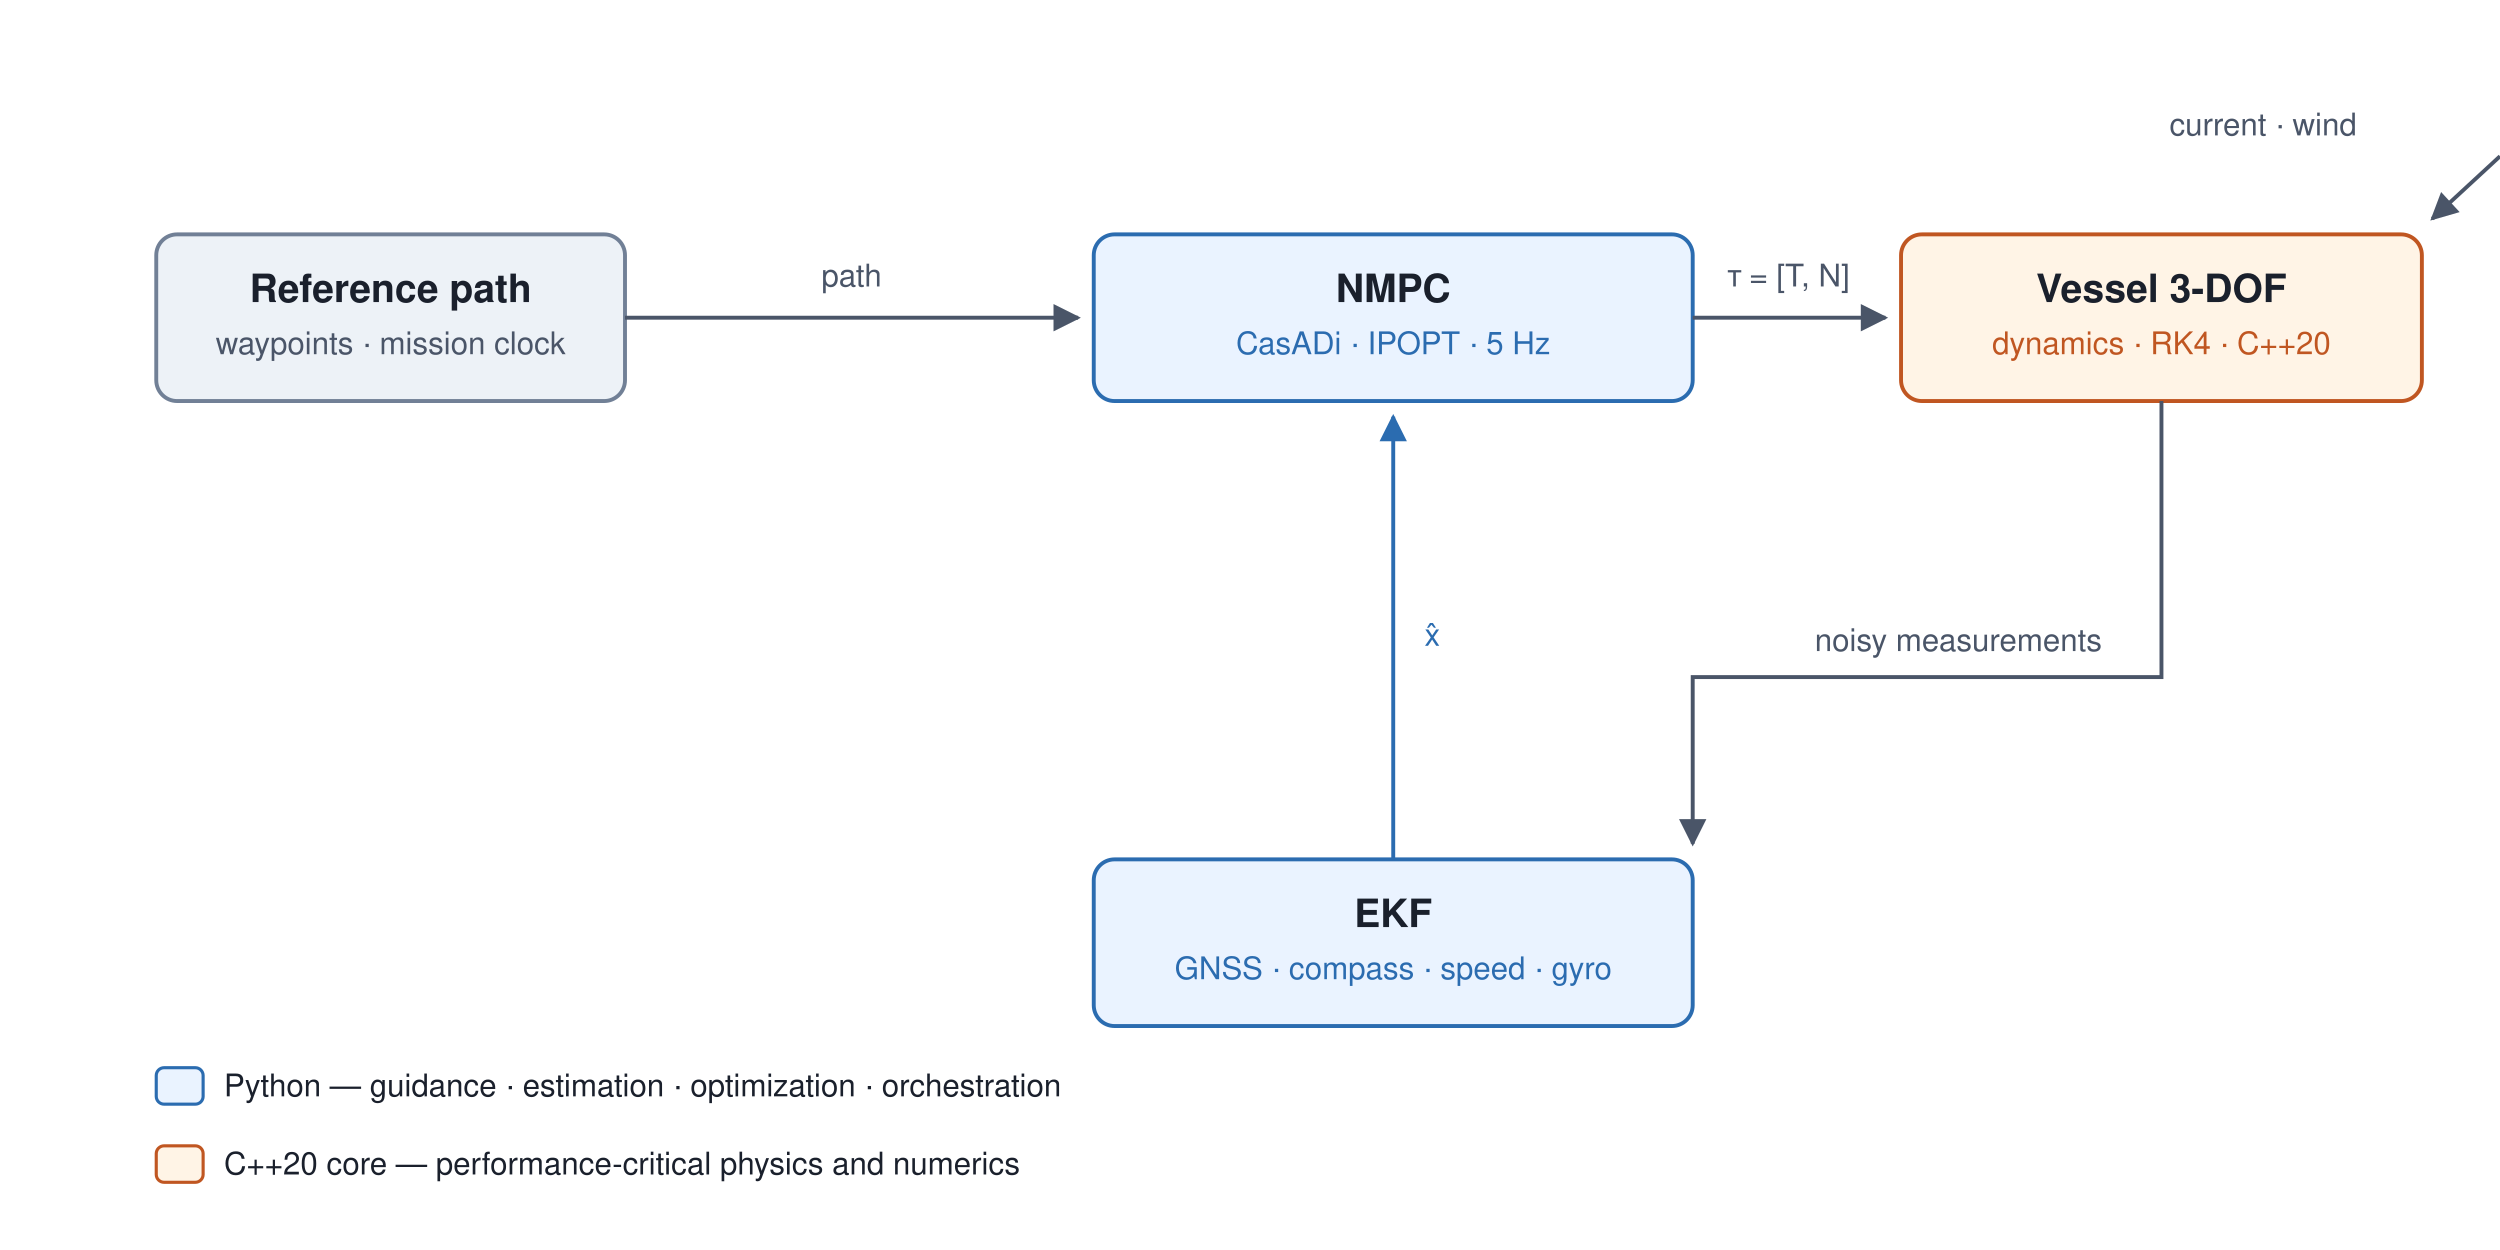
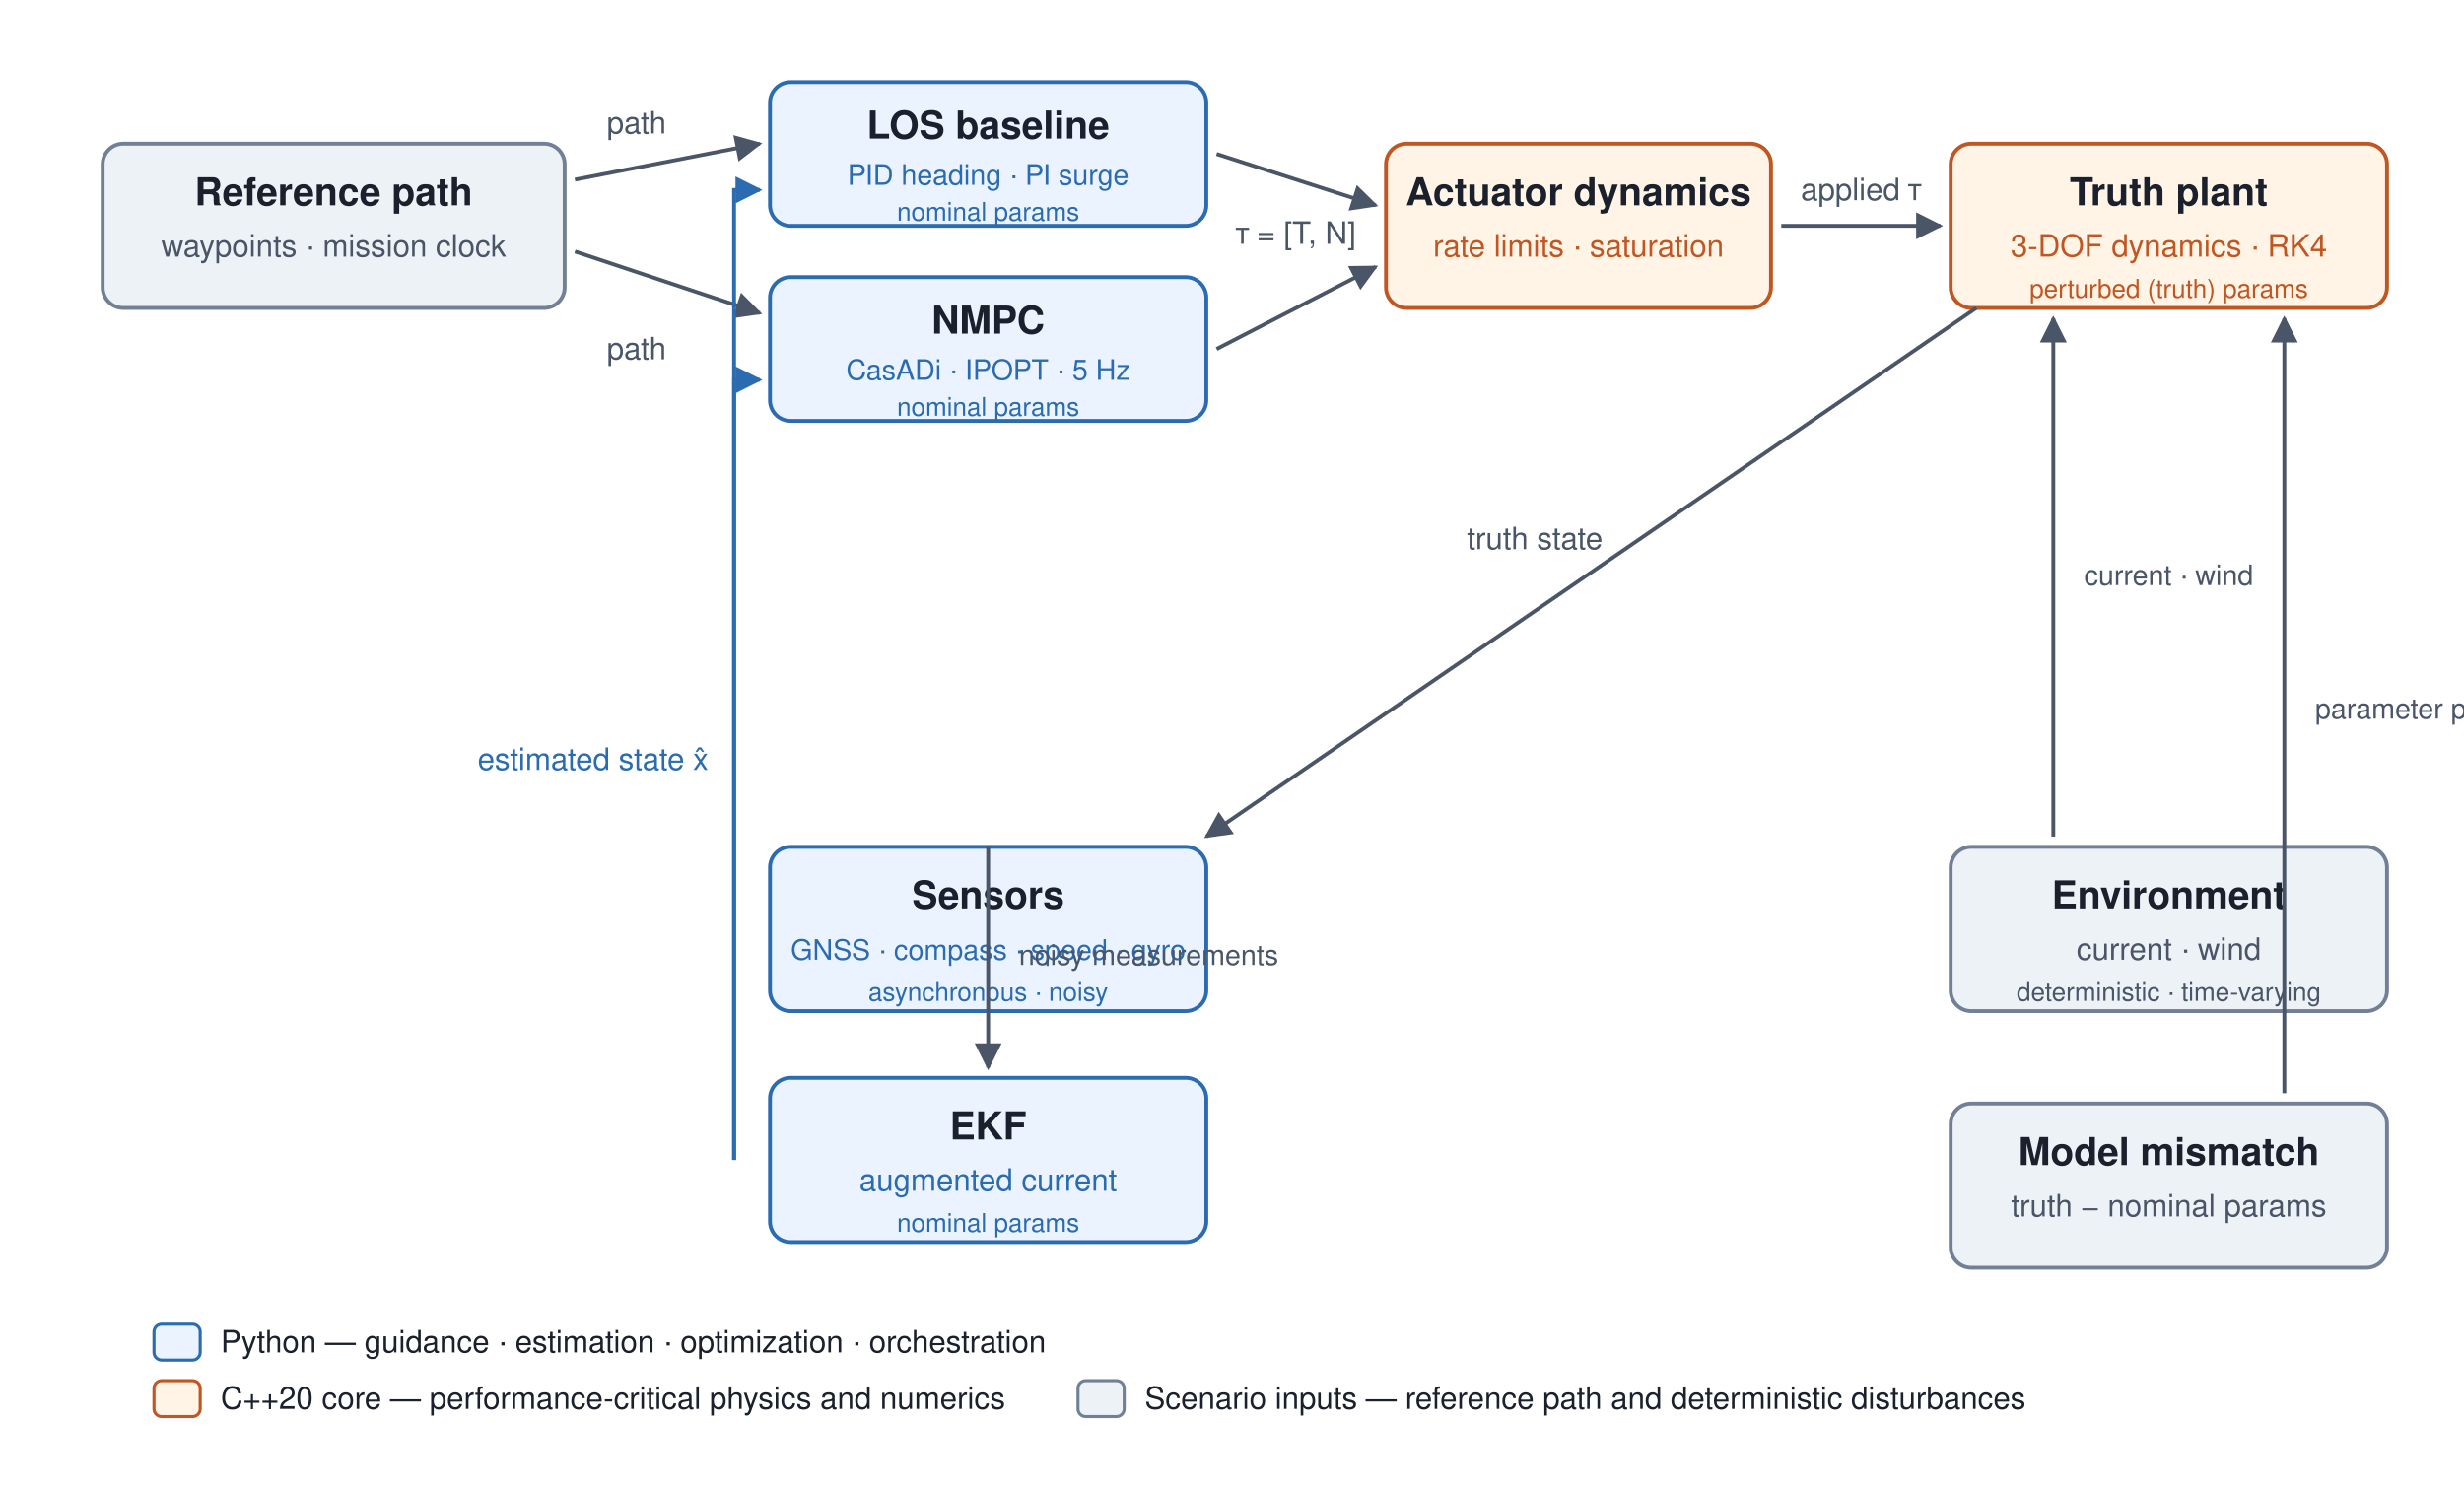
- <svg xmlns="http://www.w3.org/2000/svg" viewBox="0 0 960 480" font-family="Helvetica, Arial, sans-serif">
+ <svg xmlns="http://www.w3.org/2000/svg" viewBox="0 0 960 580" font-family="Helvetica, Arial, sans-serif">
  <defs>
    <marker id="arrow" viewBox="0 0 10 10" refX="9" refY="5" markerWidth="7" markerHeight="7" orient="auto-start-reverse">
      <path d="M 0 0 L 10 5 L 0 10 z" fill="#4a5568" />
    </marker>
    <marker id="arrow-blue" viewBox="0 0 10 10" refX="9" refY="5" markerWidth="7" markerHeight="7" orient="auto-start-reverse">
      <path d="M 0 0 L 10 5 L 0 10 z" fill="#2b6cb0" />
    </marker>
  </defs>
-   <rect x="60" y="90" width="180" height="64" rx="8" fill="#edf2f7" stroke="#718096" stroke-width="1.5" />
-   <text x="150" y="116" text-anchor="middle" font-size="15" font-weight="bold" fill="#1a202c">Reference path</text>
-   <text x="150" y="136" text-anchor="middle" font-size="12" fill="#4a5568">waypoints · mission clock</text>
-   <rect x="420" y="90" width="230" height="64" rx="8" fill="#eaf3ff" stroke="#2b6cb0" stroke-width="1.5" />
-   <text x="535" y="116" text-anchor="middle" font-size="15" font-weight="bold" fill="#1a202c">NMPC</text>
-   <text x="535" y="136" text-anchor="middle" font-size="12" fill="#2b6cb0">CasADi · IPOPT · 5 Hz</text>
-   <rect x="730" y="90" width="200" height="64" rx="8" fill="#fff4e6" stroke="#c05621" stroke-width="1.5" />
-   <text x="830" y="116" text-anchor="middle" font-size="15" font-weight="bold" fill="#1a202c">Vessel 3-DOF</text>
-   <text x="830" y="136" text-anchor="middle" font-size="12" fill="#c05621">dynamics · RK4 · C++20</text>
-   <rect x="420" y="330" width="230" height="64" rx="8" fill="#eaf3ff" stroke="#2b6cb0" stroke-width="1.5" />
-   <text x="535" y="356" text-anchor="middle" font-size="15" font-weight="bold" fill="#1a202c">EKF</text>
-   <text x="535" y="376" text-anchor="middle" font-size="12" fill="#2b6cb0">GNSS · compass · speed · gyro</text>
-   <line x1="240" y1="122" x2="414" y2="122" stroke="#4a5568" stroke-width="1.5" marker-end="url(#arrow)" />
-   <text x="327" y="110" text-anchor="middle" font-size="12" fill="#4a5568">path</text>
-   <line x1="650" y1="122" x2="724" y2="122" stroke="#4a5568" stroke-width="1.5" marker-end="url(#arrow)" />
-   <text x="687" y="110" text-anchor="middle" font-size="12" fill="#4a5568">τ = [T, N]</text>
-   <path d="M 830 154 L 830 260 L 650 260 L 650 324" fill="none" stroke="#4a5568" stroke-width="1.5" marker-end="url(#arrow)" />
-   <text x="752" y="250" text-anchor="middle" font-size="12" fill="#4a5568">noisy measurements</text>
-   <line x1="535" y1="330" x2="535" y2="160" stroke="#2b6cb0" stroke-width="1.5" marker-end="url(#arrow-blue)" />
-   <text x="547" y="248" font-size="12" fill="#2b6cb0">x̂</text>
-   <line x1="960" y1="60" x2="934" y2="84" stroke="#4a5568" stroke-width="1.5" marker-end="url(#arrow)" />
-   <text x="905" y="52" text-anchor="end" font-size="12" fill="#4a5568">current · wind</text>
-   <rect x="60" y="410" width="18" height="14" rx="3" fill="#eaf3ff" stroke="#2b6cb0" stroke-width="1.2" />
-   <text x="86" y="421" font-size="12" fill="#1a202c">Python — guidance · estimation · optimization · orchestration</text>
-   <rect x="60" y="440" width="18" height="14" rx="3" fill="#fff4e6" stroke="#c05621" stroke-width="1.2" />
-   <text x="86" y="451" font-size="12" fill="#1a202c">C++20 core — performance-critical physics and numerics</text>
+   <rect x="40" y="56" width="180" height="64" rx="8" fill="#edf2f7" stroke="#718096" stroke-width="1.5" />
+   <text x="130" y="80" text-anchor="middle" font-size="15" font-weight="bold" fill="#1a202c">Reference path</text>
+   <text x="130" y="100" text-anchor="middle" font-size="12" fill="#4a5568">waypoints · mission clock</text>
+   <rect x="300" y="32" width="170" height="56" rx="8" fill="#eaf3ff" stroke="#2b6cb0" stroke-width="1.5" />
+   <text x="385" y="54" text-anchor="middle" font-size="15" font-weight="bold" fill="#1a202c">LOS baseline</text>
+   <text x="385" y="72" text-anchor="middle" font-size="11" fill="#2b6cb0">PID heading · PI surge</text>
+   <text x="385" y="86" text-anchor="middle" font-size="10" fill="#2b6cb0">nominal params</text>
+   <rect x="300" y="108" width="170" height="56" rx="8" fill="#eaf3ff" stroke="#2b6cb0" stroke-width="1.5" />
+   <text x="385" y="130" text-anchor="middle" font-size="15" font-weight="bold" fill="#1a202c">NMPC</text>
+   <text x="385" y="148" text-anchor="middle" font-size="11" fill="#2b6cb0">CasADi · IPOPT · 5 Hz</text>
+   <text x="385" y="162" text-anchor="middle" font-size="10" fill="#2b6cb0">nominal params</text>
+   <rect x="540" y="56" width="150" height="64" rx="8" fill="#fff4e6" stroke="#c05621" stroke-width="1.5" />
+   <text x="615" y="80" text-anchor="middle" font-size="15" font-weight="bold" fill="#1a202c">Actuator dynamics</text>
+   <text x="615" y="100" text-anchor="middle" font-size="12" fill="#c05621">rate limits · saturation</text>
+   <rect x="760" y="56" width="170" height="64" rx="8" fill="#fff4e6" stroke="#c05621" stroke-width="1.5" />
+   <text x="845" y="80" text-anchor="middle" font-size="15" font-weight="bold" fill="#1a202c">Truth plant</text>
+   <text x="845" y="100" text-anchor="middle" font-size="12" fill="#c05621">3-DOF dynamics · RK4</text>
+   <text x="845" y="116" text-anchor="middle" font-size="10" fill="#c05621">perturbed (truth) params</text>
+   <rect x="300" y="330" width="170" height="64" rx="8" fill="#eaf3ff" stroke="#2b6cb0" stroke-width="1.5" />
+   <text x="385" y="354" text-anchor="middle" font-size="15" font-weight="bold" fill="#1a202c">Sensors</text>
+   <text x="385" y="374" text-anchor="middle" font-size="11" fill="#2b6cb0">GNSS · compass · speed · gyro</text>
+   <text x="385" y="390" text-anchor="middle" font-size="10" fill="#2b6cb0">asynchronous · noisy</text>
+   <rect x="300" y="420" width="170" height="64" rx="8" fill="#eaf3ff" stroke="#2b6cb0" stroke-width="1.5" />
+   <text x="385" y="444" text-anchor="middle" font-size="15" font-weight="bold" fill="#1a202c">EKF</text>
+   <text x="385" y="464" text-anchor="middle" font-size="12" fill="#2b6cb0">augmented current</text>
+   <text x="385" y="480" text-anchor="middle" font-size="10" fill="#2b6cb0">nominal params</text>
+   <rect x="760" y="330" width="170" height="64" rx="8" fill="#edf2f7" stroke="#718096" stroke-width="1.5" />
+   <text x="845" y="354" text-anchor="middle" font-size="15" font-weight="bold" fill="#1a202c">Environment</text>
+   <text x="845" y="374" text-anchor="middle" font-size="12" fill="#4a5568">current · wind</text>
+   <text x="845" y="390" text-anchor="middle" font-size="10" fill="#4a5568">deterministic · time-varying</text>
+   <rect x="760" y="430" width="170" height="64" rx="8" fill="#edf2f7" stroke="#718096" stroke-width="1.5" />
+   <text x="845" y="454" text-anchor="middle" font-size="15" font-weight="bold" fill="#1a202c">Model mismatch</text>
+   <text x="845" y="474" text-anchor="middle" font-size="12" fill="#4a5568">truth − nominal params</text>
+   <line x1="224" y1="70" x2="296" y2="56" stroke="#4a5568" stroke-width="1.5" marker-end="url(#arrow)" />
+   <text x="248" y="52" text-anchor="middle" font-size="12" fill="#4a5568">path</text>
+   <line x1="224" y1="98" x2="296" y2="122" stroke="#4a5568" stroke-width="1.5" marker-end="url(#arrow)" />
+   <text x="248" y="140" text-anchor="middle" font-size="12" fill="#4a5568">path</text>
+   <line x1="474" y1="60" x2="536" y2="80" stroke="#4a5568" stroke-width="1.5" marker-end="url(#arrow)" />
+   <line x1="474" y1="136" x2="536" y2="104" stroke="#4a5568" stroke-width="1.5" marker-end="url(#arrow)" />
+   <text x="505" y="95" text-anchor="middle" font-size="12" fill="#4a5568">τ = [T, N]</text>
+   <line x1="694" y1="88" x2="756" y2="88" stroke="#4a5568" stroke-width="1.5" marker-end="url(#arrow)" />
+   <text x="725" y="78" text-anchor="middle" font-size="12" fill="#4a5568">applied τ</text>
+   <line x1="800" y1="326" x2="800" y2="124" stroke="#4a5568" stroke-width="1.5" marker-end="url(#arrow)" />
+   <text x="812" y="228" font-size="11" fill="#4a5568">current · wind</text>
+   <line x1="890" y1="426" x2="890" y2="124" stroke="#4a5568" stroke-width="1.5" marker-end="url(#arrow)" />
+   <text x="902" y="280" font-size="11" fill="#4a5568">parameter perturbation</text>
+   <line x1="770" y1="120" x2="470" y2="326" stroke="#4a5568" stroke-width="1.5" marker-end="url(#arrow)" />
+   <text x="598" y="214" text-anchor="middle" font-size="12" fill="#4a5568">truth state</text>
+   <line x1="385" y1="330" x2="385" y2="416" stroke="#4a5568" stroke-width="1.5" marker-end="url(#arrow)" />
+   <text x="397" y="376" font-size="11" fill="#4a5568">noisy measurements</text>
+   <path d="M 286 452 L 286 74 L 296 74" fill="none" stroke="#2b6cb0" stroke-width="1.5" marker-end="url(#arrow-blue)" />
+   <path d="M 286 452 L 286 148 L 296 148" fill="none" stroke="#2b6cb0" stroke-width="1.5" marker-end="url(#arrow-blue)" />
+   <text x="276" y="300" text-anchor="end" font-size="12" fill="#2b6cb0">estimated state x̂</text>
+   <rect x="60" y="516" width="18" height="14" rx="3" fill="#eaf3ff" stroke="#2b6cb0" stroke-width="1.2" />
+   <text x="86" y="527" font-size="12" fill="#1a202c">Python — guidance · estimation · optimization · orchestration</text>
+   <rect x="60" y="538" width="18" height="14" rx="3" fill="#fff4e6" stroke="#c05621" stroke-width="1.2" />
+   <text x="86" y="549" font-size="12" fill="#1a202c">C++20 core — performance-critical physics and numerics</text>
+   <rect x="420" y="538" width="18" height="14" rx="3" fill="#edf2f7" stroke="#718096" stroke-width="1.2" />
+   <text x="446" y="549" font-size="12" fill="#1a202c">Scenario inputs — reference path and deterministic disturbances</text>
</svg>
